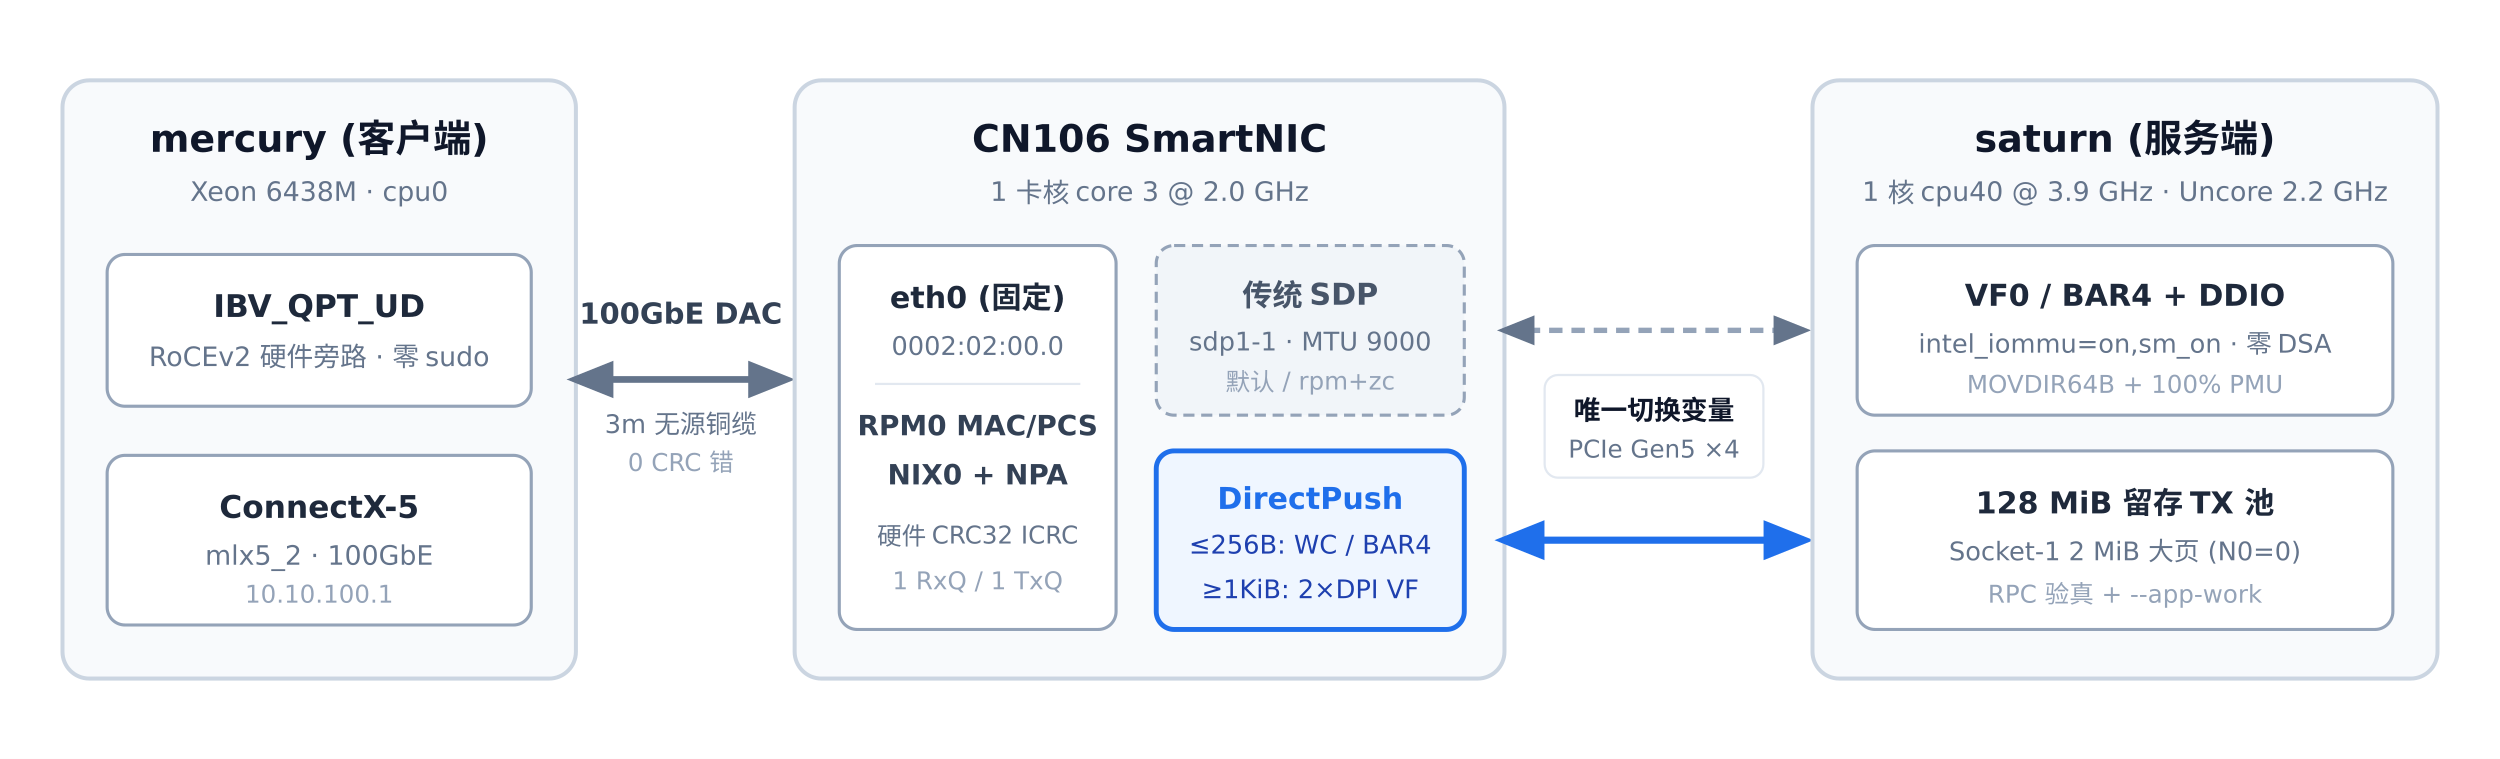
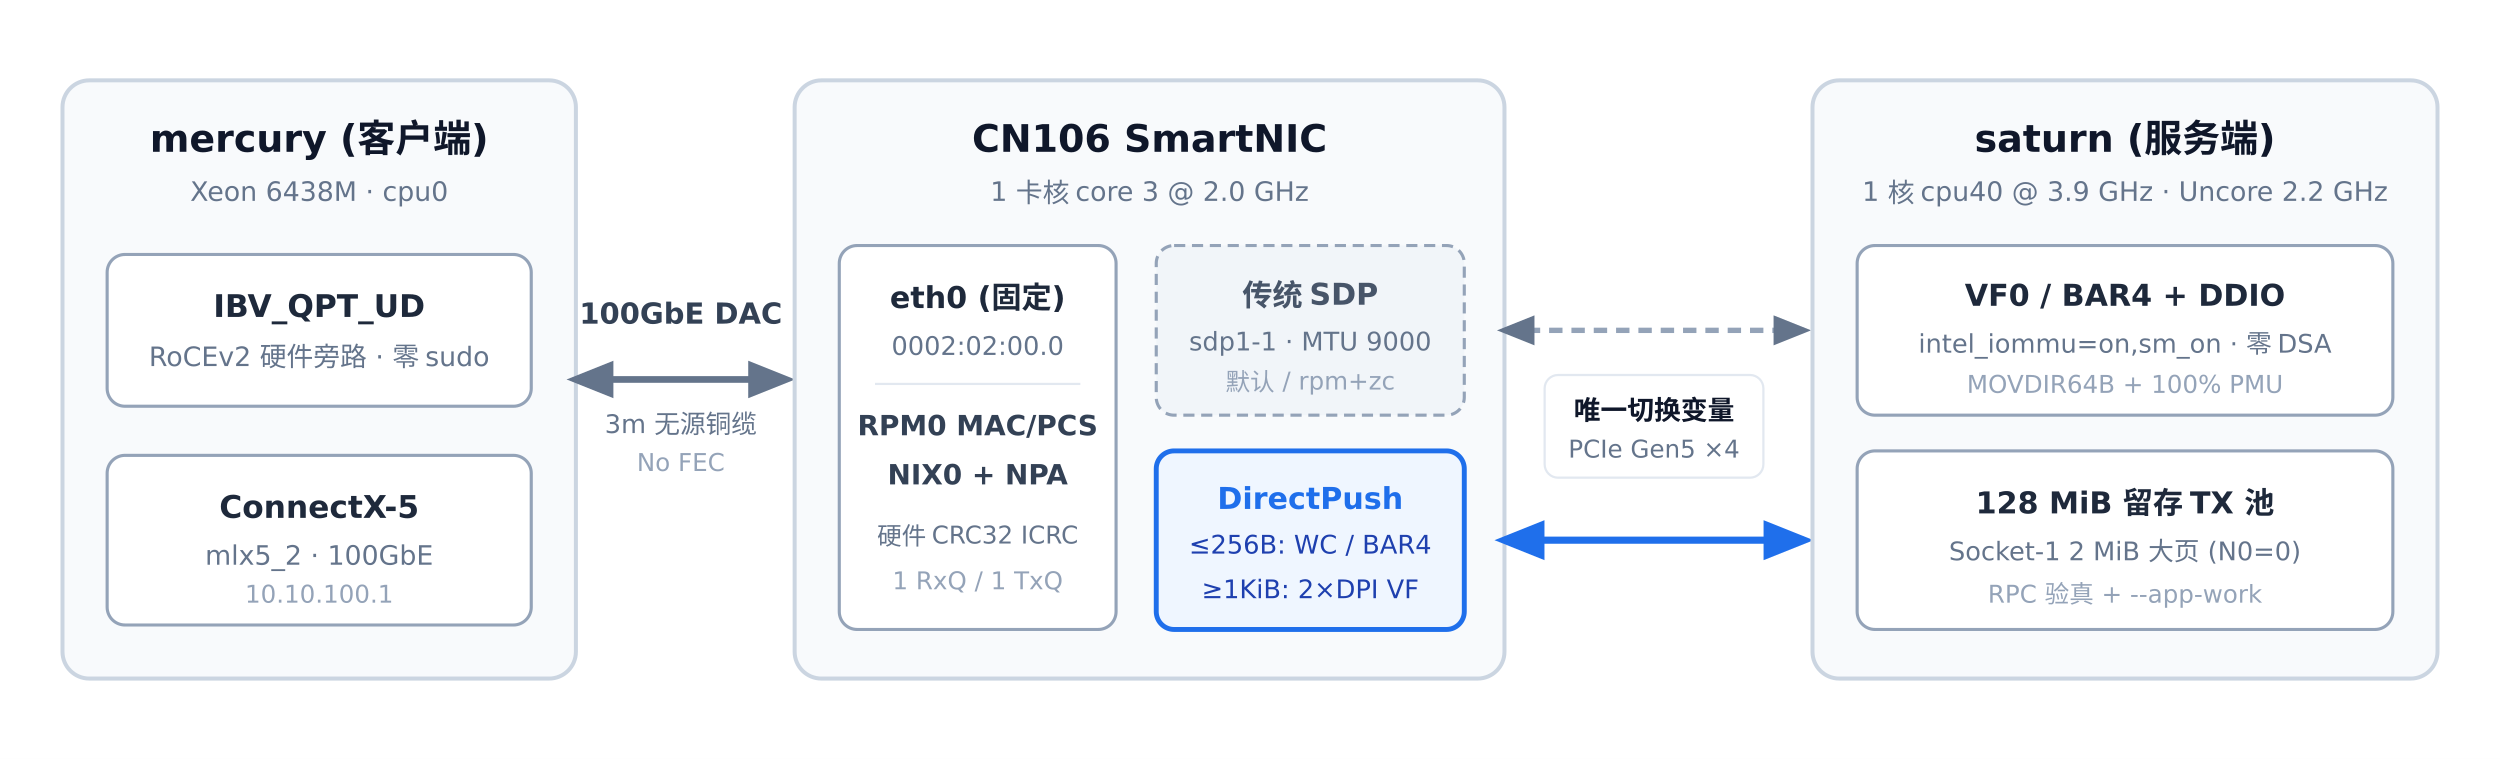
<svg xmlns="http://www.w3.org/2000/svg" viewBox="0 0 1120 340" width="1120" height="340" font-family="DejaVu Sans, Droid Sans Fallback, sans-serif">
  <defs>
    <marker id="arr-g" viewBox="0 0 10 10" refX="8" refY="5" markerWidth="7" markerHeight="7" orient="auto-start-reverse">
      <path d="M 0 1 L 10 5 L 0 9 z" fill="#64748b" />
    </marker>
    <marker id="arr-b" viewBox="0 0 10 10" refX="8" refY="5" markerWidth="7" markerHeight="7" orient="auto-start-reverse">
      <path d="M 0 1 L 10 5 L 0 9 z" fill="#1f6feb" />
    </marker>
  </defs>
  <rect width="1120" height="340" fill="#ffffff" />
  <rect x="28" y="36" width="230" height="268" rx="12" fill="#f8fafc" stroke="#cbd5e1" stroke-width="1.8" />
  <text x="143" y="68" text-anchor="middle" font-size="17" font-weight="700" fill="#0f172a">mercury (客户端)</text>
  <text x="143" y="90" text-anchor="middle" font-size="12" fill="#64748b">Xeon 6438M · cpu0</text>
  <rect x="48" y="114" width="190" height="68" rx="8" fill="#ffffff" stroke="#94a3b8" stroke-width="1.4" />
  <text x="143" y="142" text-anchor="middle" font-size="14" font-weight="700" fill="#1e293b">IBV_QPT_UD</text>
  <text x="143" y="164" text-anchor="middle" font-size="12" fill="#64748b">RoCEv2 硬件旁路 · 零 sudo</text>
  <rect x="48" y="204" width="190" height="76" rx="8" fill="#ffffff" stroke="#94a3b8" stroke-width="1.4" />
  <text x="143" y="232" text-anchor="middle" font-size="14" font-weight="700" fill="#1e293b">ConnectX-5</text>
  <text x="143" y="253" text-anchor="middle" font-size="12" fill="#64748b">mlx5_2 · 100GbE</text>
  <text x="143" y="270" text-anchor="middle" font-size="11" fill="#94a3b8">10.10.100.1</text>
  <line x1="258" y1="170" x2="352" y2="170" stroke="#64748b" stroke-width="3" marker-start="url(#arr-g)" marker-end="url(#arr-g)" />
  <text x="305" y="145" text-anchor="middle" font-size="13" font-weight="700" fill="#334155">100GbE DAC</text>
  <text x="305" y="194" text-anchor="middle" font-size="11.5" fill="#64748b">3m 无源铜缆</text>
-   <text x="305" y="211" text-anchor="middle" font-size="11" fill="#94a3b8">0 CRC 错</text>
+   <text x="305" y="211" text-anchor="middle" font-size="11" fill="#94a3b8">No FEC</text>
  <rect x="356" y="36" width="318" height="268" rx="12" fill="#f8fafc" stroke="#cbd5e1" stroke-width="1.8" />
  <text x="515" y="68" text-anchor="middle" font-size="17" font-weight="700" fill="#0f172a">CN106 SmartNIC</text>
  <text x="515" y="90" text-anchor="middle" font-size="12" fill="#64748b">1 卡核 core 3 @ 2.0 GHz</text>
  <rect x="376" y="110" width="124" height="172" rx="8" fill="#ffffff" stroke="#94a3b8" stroke-width="1.4" />
  <text x="438" y="138" text-anchor="middle" font-size="13.5" font-weight="700" fill="#1e293b">eth0 (固定)</text>
  <text x="438" y="159" text-anchor="middle" font-size="11.5" fill="#64748b">0002:02:00.0</text>
  <line x1="392" y1="172" x2="484" y2="172" stroke="#e2e8f0" stroke-width="1" />
  <text x="438" y="195" text-anchor="middle" font-size="12.5" font-weight="600" fill="#334155">RPM0 MAC/PCS</text>
  <text x="438" y="217" text-anchor="middle" font-size="12.5" font-weight="600" fill="#334155">NIX0 + NPA</text>
  <text x="438" y="244" text-anchor="middle" font-size="11" fill="#64748b">硬件 CRC32 ICRC</text>
  <text x="438" y="264" text-anchor="middle" font-size="11" fill="#94a3b8">1 RxQ / 1 TxQ</text>
  <rect x="518" y="110" width="138" height="76" rx="8" fill="#f1f5f9" stroke="#94a3b8" stroke-width="1.4" stroke-dasharray="5,3" />
  <text x="587" y="137" text-anchor="middle" font-size="13.5" font-weight="700" fill="#475569">传统 SDP</text>
  <text x="587" y="157" text-anchor="middle" font-size="11.5" fill="#64748b">sdp1-1 · MTU 9000</text>
  <text x="587" y="175" text-anchor="middle" font-size="11" fill="#94a3b8">默认 / rpm+zc</text>
  <rect x="518" y="202" width="138" height="80" rx="8" fill="#eff6ff" stroke="#1f6feb" stroke-width="2.2" />
  <text x="587" y="228" text-anchor="middle" font-size="13.5" font-weight="700" fill="#1f6feb">DirectPush</text>
  <text x="587" y="248" text-anchor="middle" font-size="11.5" fill="#1e40af">≤256B: WC / BAR4</text>
  <text x="587" y="268" text-anchor="middle" font-size="11.5" fill="#1e40af">≥1KiB: 2×DPI VF</text>
  <line x1="674" y1="148" x2="808" y2="148" stroke="#94a3b8" stroke-width="2.4" stroke-dasharray="6,4" marker-start="url(#arr-g)" marker-end="url(#arr-g)" />
  <line x1="674" y1="242" x2="808" y2="242" stroke="#1f6feb" stroke-width="3.2" marker-start="url(#arr-b)" marker-end="url(#arr-b)" />
  <rect x="692" y="168" width="98" height="46" rx="6" fill="#ffffff" stroke="#e2e8f0" stroke-width="1" />
  <text x="741" y="188" text-anchor="middle" font-size="12" font-weight="700" fill="#0f172a">唯一切换变量</text>
  <text x="741" y="205" text-anchor="middle" font-size="11" fill="#64748b">PCIe Gen5 ×4</text>
  <rect x="812" y="36" width="280" height="268" rx="12" fill="#f8fafc" stroke="#cbd5e1" stroke-width="1.8" />
  <text x="952" y="68" text-anchor="middle" font-size="17" font-weight="700" fill="#0f172a">saturn (服务端)</text>
  <text x="952" y="90" text-anchor="middle" font-size="12" fill="#64748b">1 核 cpu40 @ 3.9 GHz · Uncore 2.2 GHz</text>
  <rect x="832" y="110" width="240" height="76" rx="8" fill="#ffffff" stroke="#94a3b8" stroke-width="1.4" />
  <text x="952" y="137" text-anchor="middle" font-size="13.5" font-weight="700" fill="#1e293b">VF0 / BAR4 + DDIO</text>
  <text x="952" y="158" text-anchor="middle" font-size="11.5" fill="#64748b">intel_iommu=on,sm_on · 零 DSA</text>
  <text x="952" y="176" text-anchor="middle" font-size="11" fill="#94a3b8">MOVDIR64B + 100% PMU</text>
  <rect x="832" y="202" width="240" height="80" rx="8" fill="#ffffff" stroke="#94a3b8" stroke-width="1.4" />
  <text x="952" y="230" text-anchor="middle" font-size="13.5" font-weight="700" fill="#1e293b">128 MiB 留存 TX 池</text>
  <text x="952" y="251" text-anchor="middle" font-size="11.5" fill="#64748b">Socket-1 2 MiB 大页 (N0=0)</text>
  <text x="952" y="270" text-anchor="middle" font-size="11" fill="#94a3b8">RPC 验真 + --app-work</text>
</svg>
